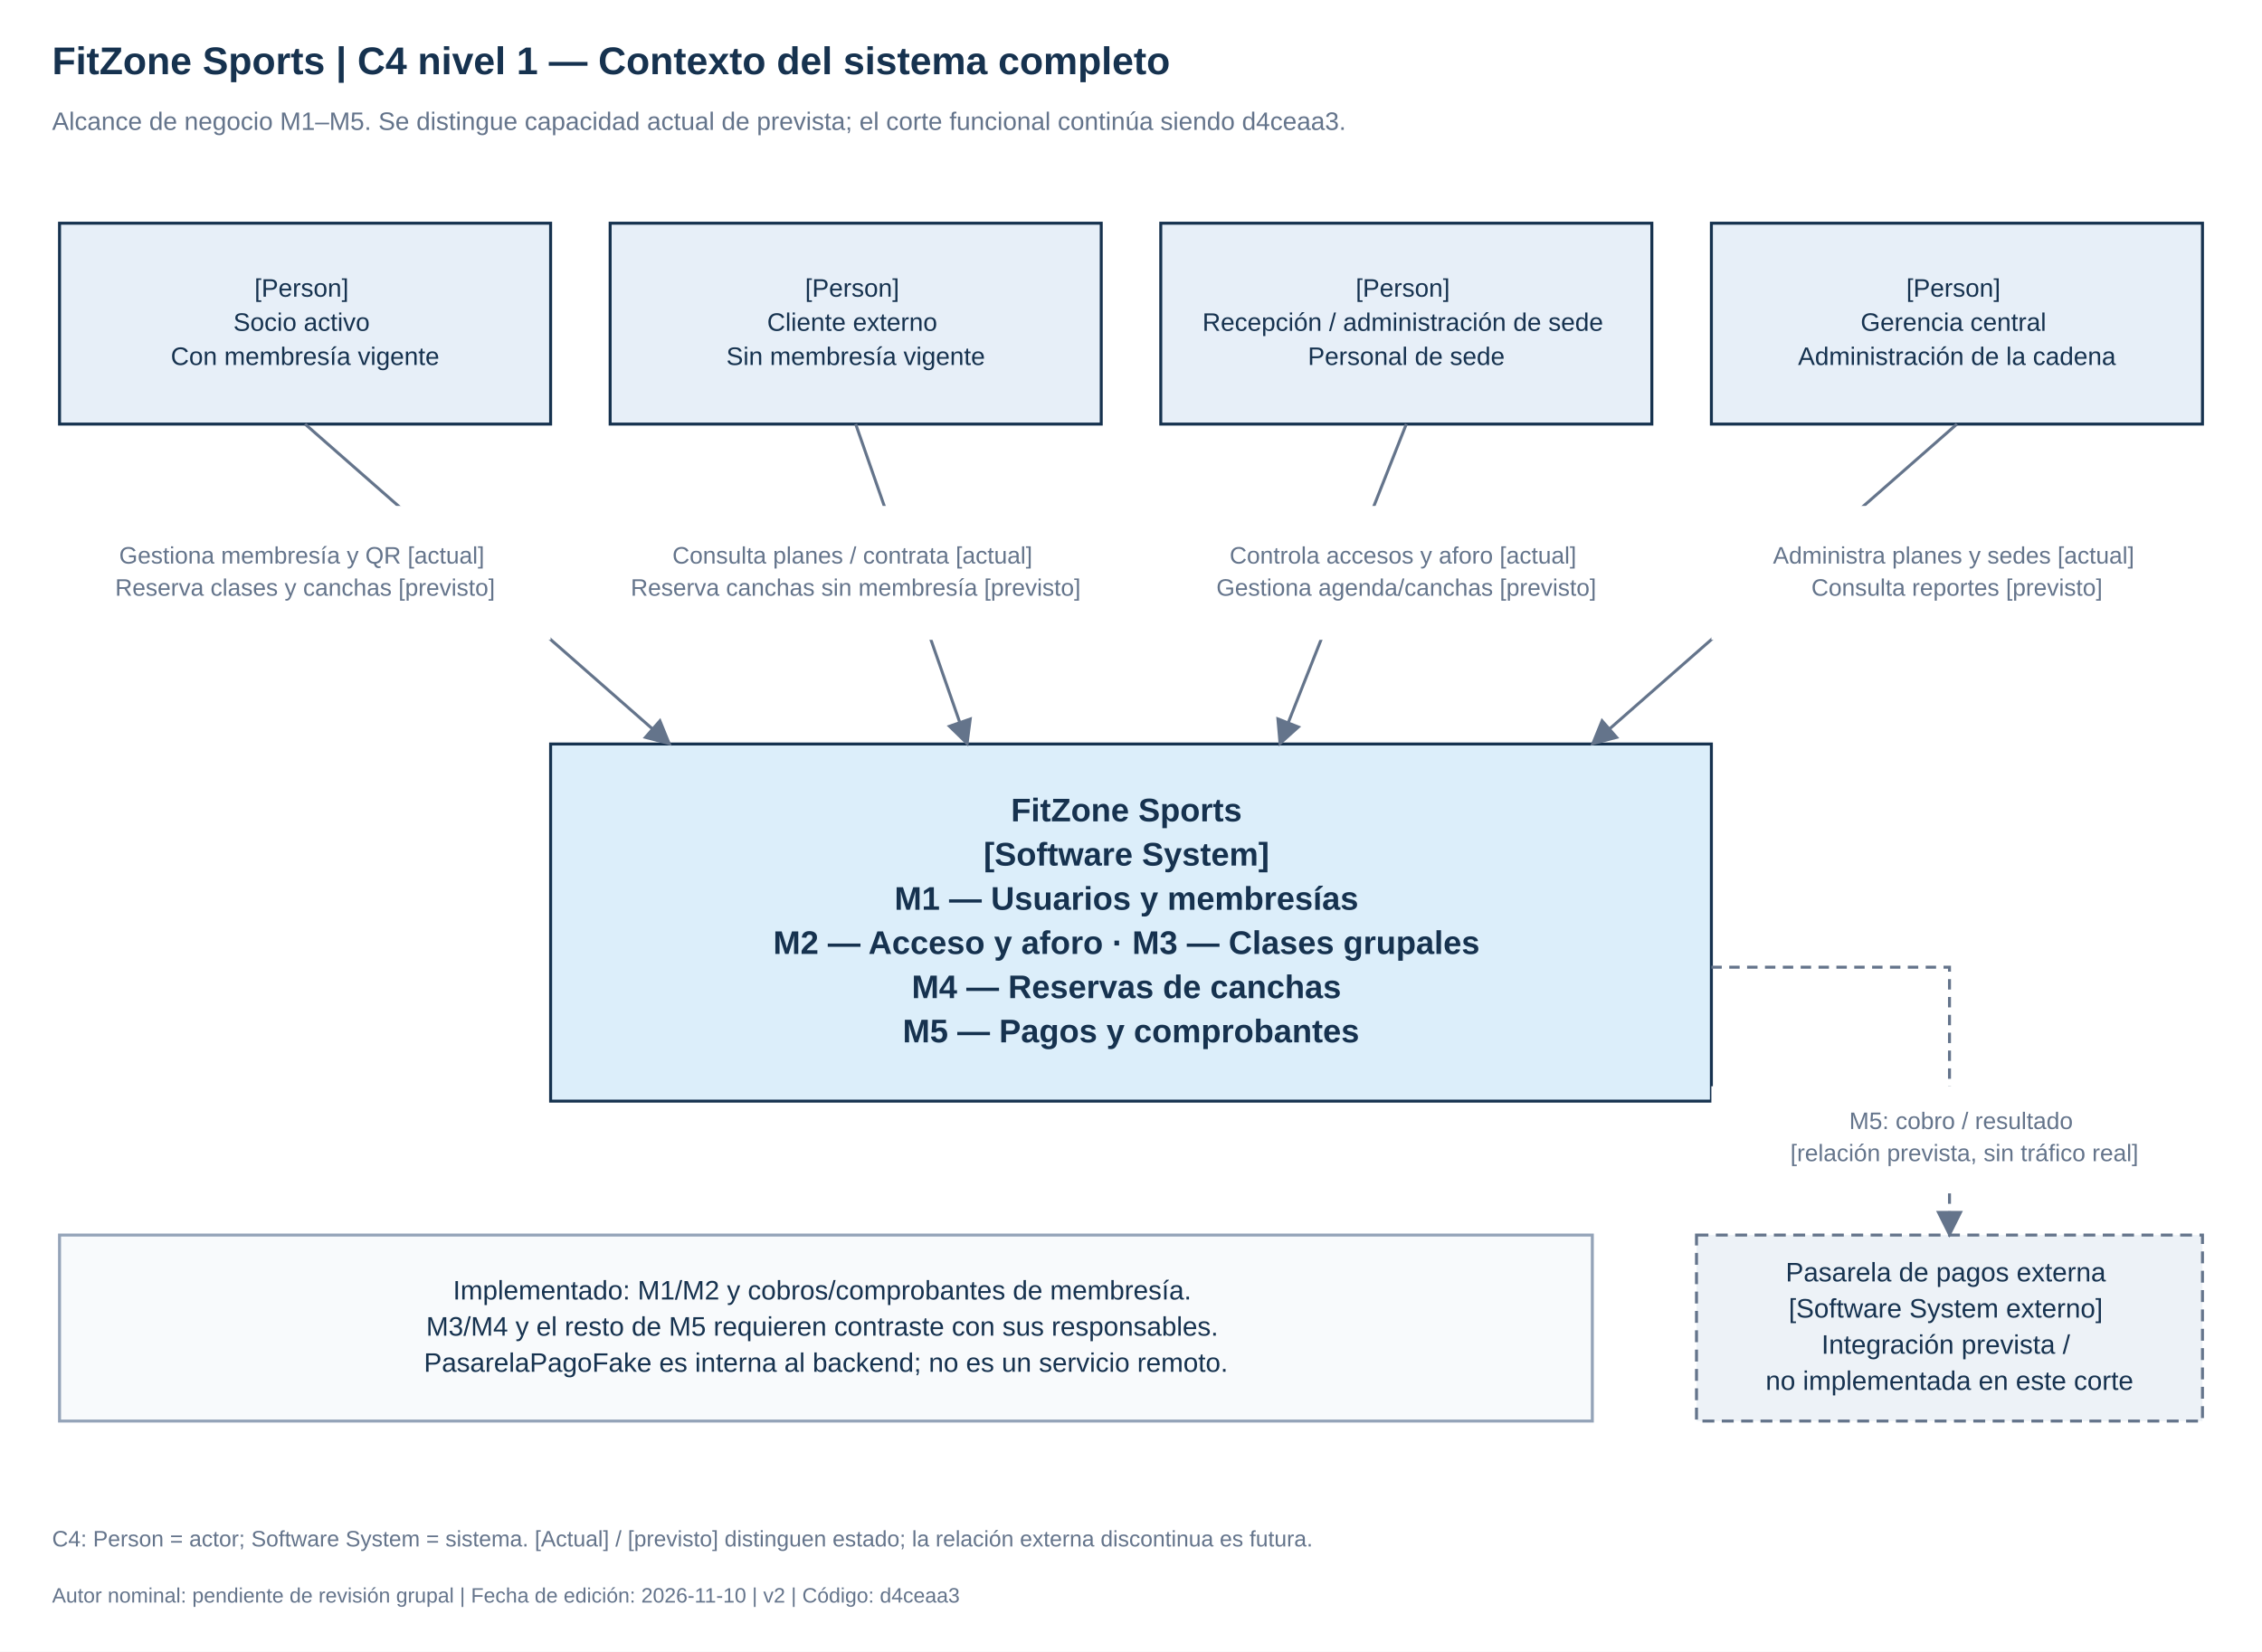
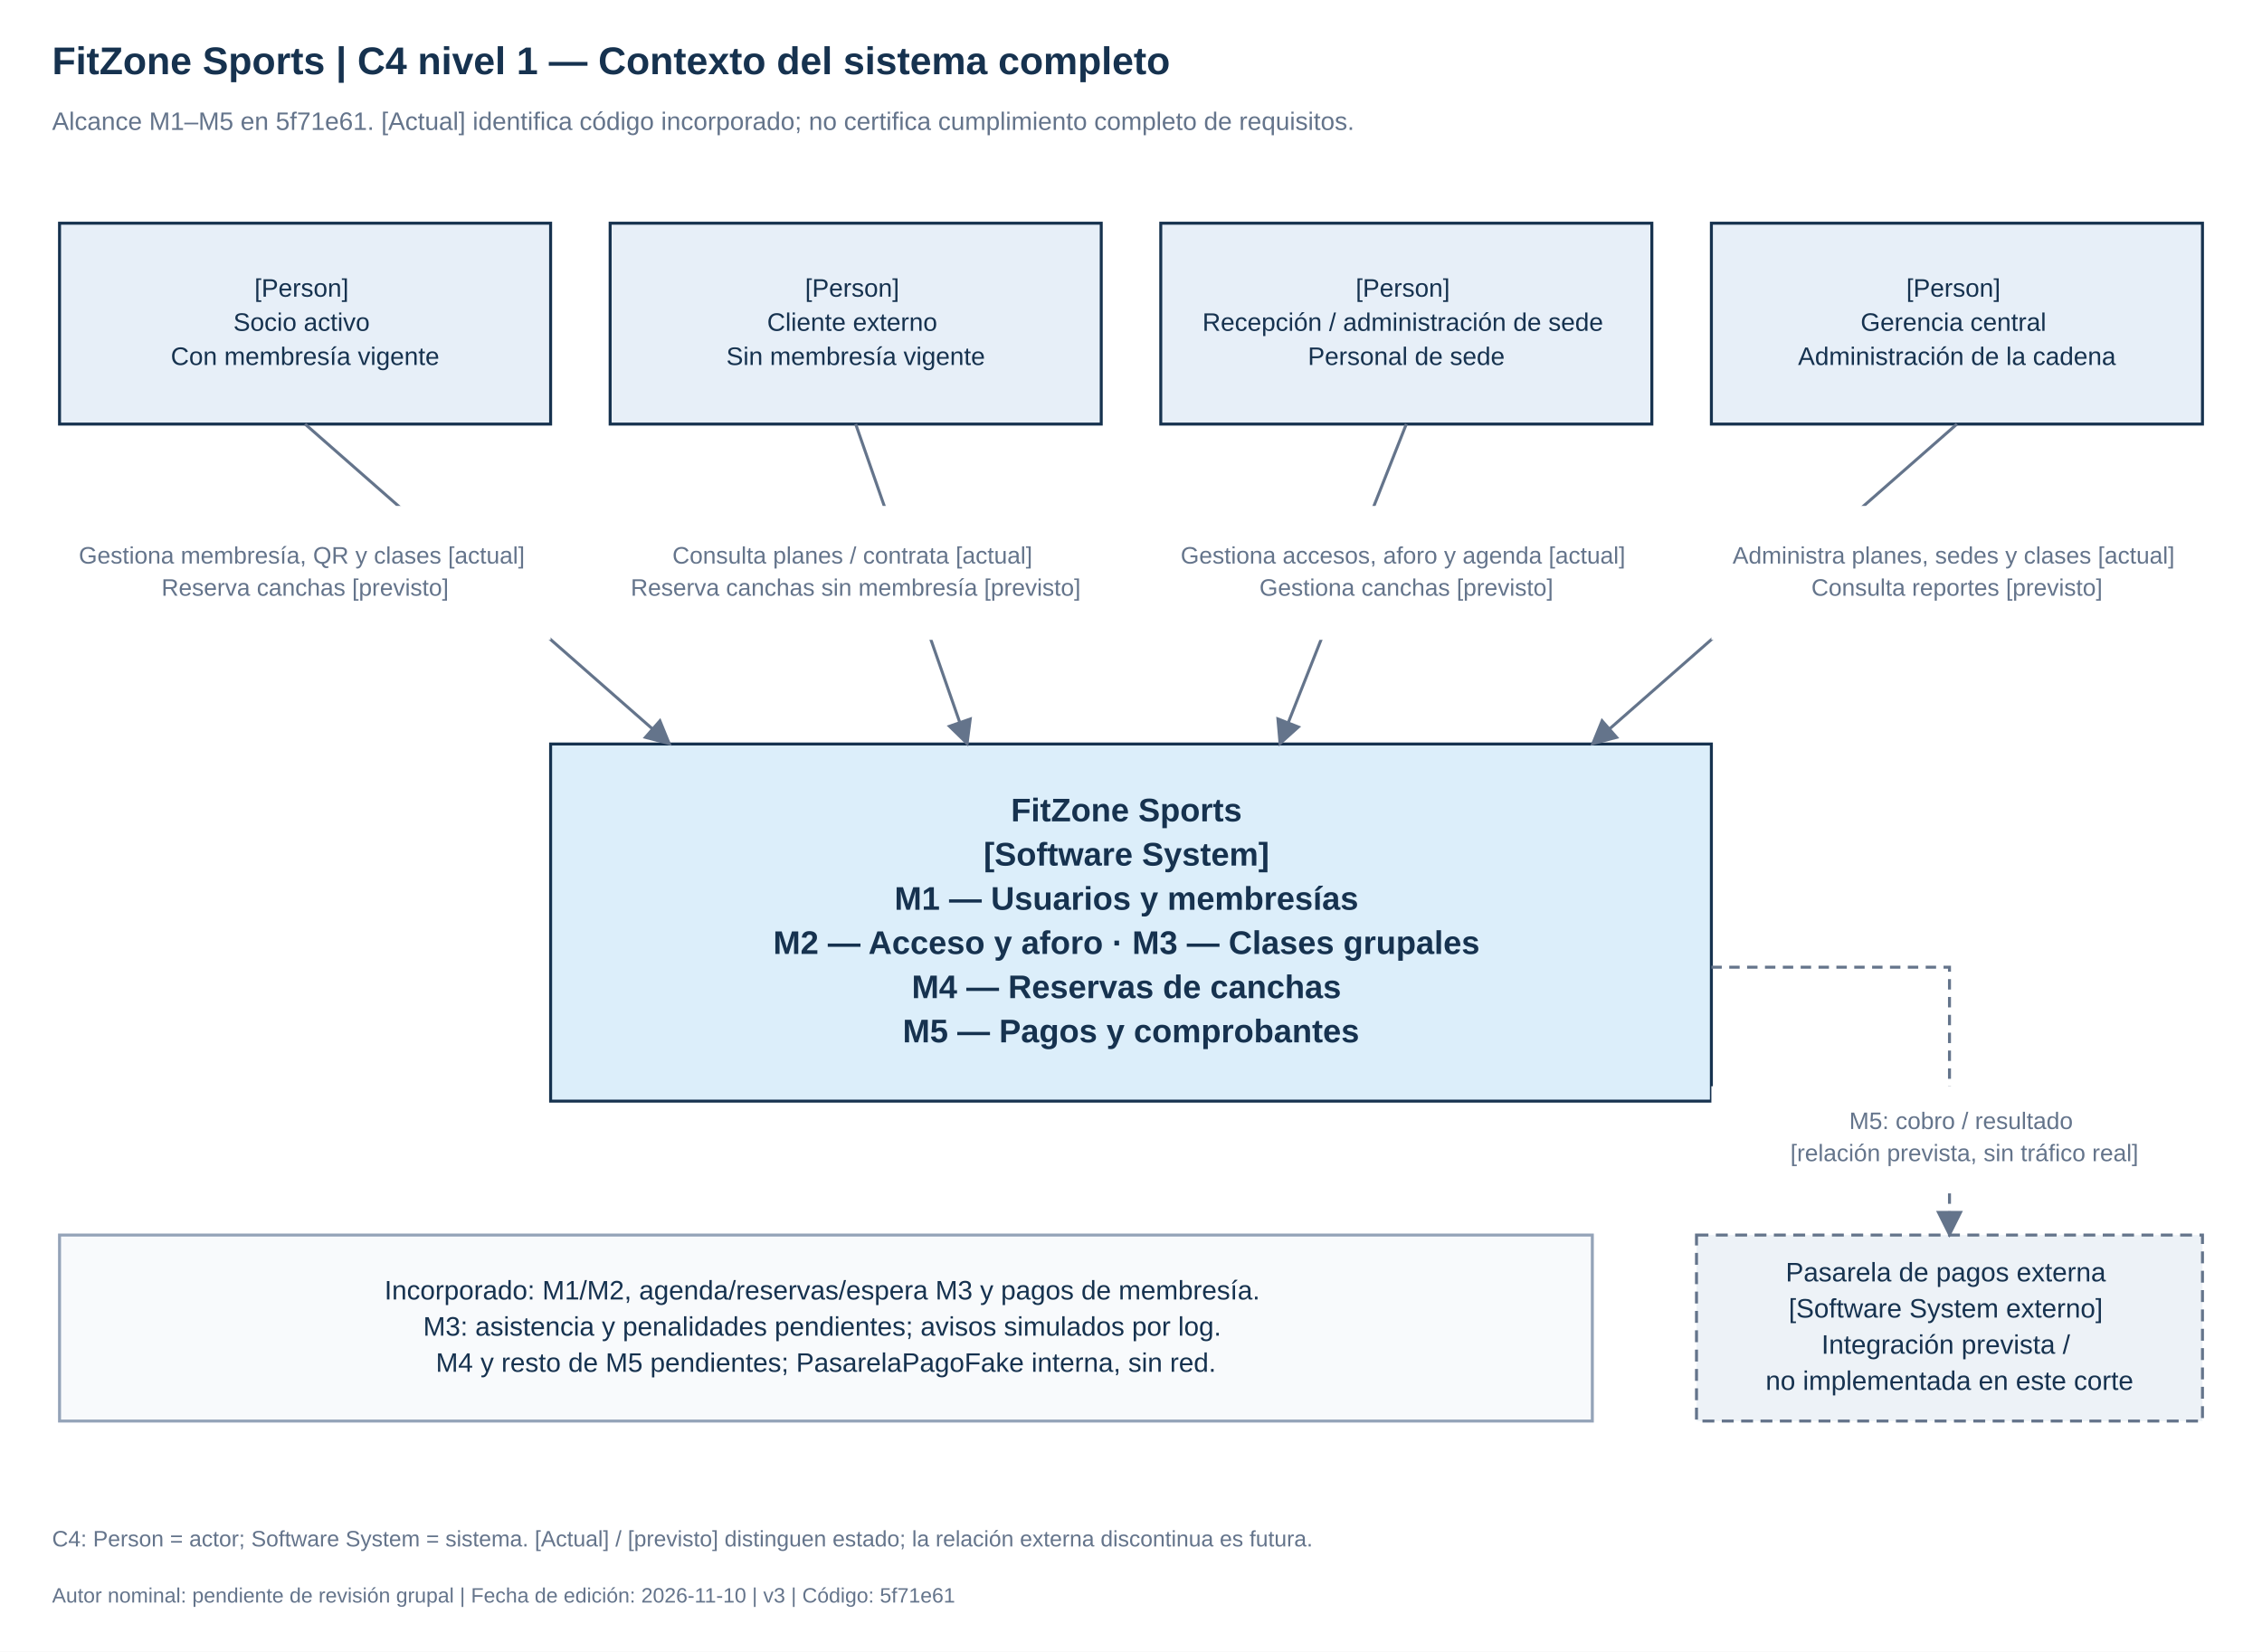
<svg xmlns="http://www.w3.org/2000/svg" width="1520" height="1110" viewBox="0 0 1520 1110" role="img">
  <defs>
    <marker id="arrow" viewBox="0 0 10 10" refX="9" refY="5" markerWidth="9" markerHeight="9" orient="auto-start-reverse">
      <path d="M 0 0 L 10 5 L 0 10 z" fill="#64748b" />
    </marker>
  </defs>
  <rect width="1520" height="1110" fill="white" />
  <rect x="1140" y="830" width="340" height="125" fill="#edf2f7" stroke="#64748b" stroke-width="2" stroke-dasharray="8 5" />
  <text font-family="Arial, sans-serif" font-size="18" fill="#16324f" font-weight="normal" text-anchor="middle" dominant-baseline="middle">
    <tspan x="1310.0" y="856.05">Pasarela de pagos externa</tspan>
    <tspan x="1310.0" y="880.35">[Software System externo]</tspan>
    <tspan x="1310.0" y="904.65">Integración prevista /</tspan>
    <tspan x="1310.0" y="928.95">no implementada en este corte</tspan>
  </text>
  <rect x="40" y="150" width="330" height="135" fill="#e7eff8" stroke="#16324f" stroke-width="2" />
  <text font-family="Arial, sans-serif" font-size="17" fill="#16324f" font-weight="normal" text-anchor="middle" dominant-baseline="middle">
    <tspan x="205.0" y="194.55">[Person]</tspan>
    <tspan x="205.0" y="217.5">Socio activo</tspan>
    <tspan x="205.0" y="240.45">Con membresía vigente</tspan>
  </text>
  <rect x="410" y="150" width="330" height="135" fill="#e7eff8" stroke="#16324f" stroke-width="2" />
  <text font-family="Arial, sans-serif" font-size="17" fill="#16324f" font-weight="normal" text-anchor="middle" dominant-baseline="middle">
    <tspan x="575.0" y="194.55">[Person]</tspan>
    <tspan x="575.0" y="217.5">Cliente externo</tspan>
    <tspan x="575.0" y="240.45">Sin membresía vigente</tspan>
  </text>
  <rect x="780" y="150" width="330" height="135" fill="#e7eff8" stroke="#16324f" stroke-width="2" />
  <text font-family="Arial, sans-serif" font-size="17" fill="#16324f" font-weight="normal" text-anchor="middle" dominant-baseline="middle">
    <tspan x="945.0" y="194.55">[Person]</tspan>
    <tspan x="945.0" y="217.5">Recepción / administración de sede</tspan>
    <tspan x="945.0" y="240.45">Personal de sede</tspan>
  </text>
  <rect x="1150" y="150" width="330" height="135" fill="#e7eff8" stroke="#16324f" stroke-width="2" />
  <text font-family="Arial, sans-serif" font-size="17" fill="#16324f" font-weight="normal" text-anchor="middle" dominant-baseline="middle">
    <tspan x="1315.0" y="194.55">[Person]</tspan>
    <tspan x="1315.0" y="217.5">Gerencia central</tspan>
    <tspan x="1315.0" y="240.45">Administración de la cadena</tspan>
  </text>
  <rect x="370" y="500" width="780" height="240" fill="#dceefa" stroke="#16324f" stroke-width="2" />
  <text font-family="Arial, sans-serif" font-size="22" fill="#16324f" font-weight="bold" text-anchor="middle" dominant-baseline="middle">
    <tspan x="760.0" y="545.75">FitZone Sports</tspan>
    <tspan x="760.0" y="575.45">[Software System]</tspan>
    <tspan x="760.0" y="605.15">M1 — Usuarios y membresías</tspan>
    <tspan x="760.0" y="634.85">M2 — Acceso y aforo · M3 — Clases grupales</tspan>
    <tspan x="760.0" y="664.55">M4 — Reservas de canchas</tspan>
    <tspan x="760.0" y="694.25">M5 — Pagos y comprobantes</tspan>
  </text>
  <rect x="40" y="830" width="1030" height="125" fill="#f8fafc" stroke="#94a3b8" stroke-width="2" />
  <text font-family="Arial, sans-serif" font-size="18" fill="#16324f" font-weight="normal" text-anchor="middle" dominant-baseline="middle">
-     <tspan x="555.0" y="868.2">Implementado: M1/M2 y cobros/comprobantes de membresía.</tspan>
-     <tspan x="555.0" y="892.5">M3/M4 y el resto de M5 requieren contraste con sus responsables.</tspan>
-     <tspan x="555.0" y="916.8">PasarelaPagoFake es interna al backend; no es un servicio remoto.</tspan>
+     <tspan x="555.0" y="868.2">Incorporado: M1/M2, agenda/reservas/espera M3 y pagos de membresía.</tspan>
+     <tspan x="555.0" y="892.5">M3: asistencia y penalidades pendientes; avisos simulados por log.</tspan>
+     <tspan x="555.0" y="916.8">M4 y resto de M5 pendientes; PasarelaPagoFake interna, sin red.</tspan>
  </text>
  <polyline points="205,285 450,500" fill="none" stroke="#64748b" stroke-width="2" marker-end="url(#arrow)" />
  <polyline points="575,285 650,500" fill="none" stroke="#64748b" stroke-width="2" marker-end="url(#arrow)" />
  <polyline points="945,285 860,500" fill="none" stroke="#64748b" stroke-width="2" marker-end="url(#arrow)" />
  <polyline points="1315,285 1070,500" fill="none" stroke="#64748b" stroke-width="2" marker-end="url(#arrow)" />
  <polyline points="1150,650 1310,650 1310,830" fill="none" stroke="#64748b" stroke-width="2" stroke-dasharray="7 5" marker-end="url(#arrow)" />
  <text font-family="Arial, sans-serif" font-size="26" fill="#16324f" font-weight="bold" text-anchor="start" dominant-baseline="middle">
    <tspan x="35" y="42.5">FitZone Sports | C4 nivel 1 — Contexto del sistema completo</tspan>
  </text>
  <text font-family="Arial, sans-serif" font-size="17" fill="#64748b" font-weight="normal" text-anchor="start" dominant-baseline="middle">
-     <tspan x="35" y="82.5">Alcance de negocio M1–M5. Se distingue capacidad actual de prevista; el corte funcional continúa siendo d4ceaa3.</tspan>
+     <tspan x="35" y="82.5">Alcance M1–M5 en 5f71e61. [Actual] identifica código incorporado; no certifica cumplimiento completo de requisitos.</tspan>
  </text>
  <rect x="40" y="340" width="330" height="90" fill="white" stroke="none" stroke-width="2" />
  <text font-family="Arial, sans-serif" font-size="16" fill="#64748b" font-weight="normal" text-anchor="middle" dominant-baseline="middle">
-     <tspan x="205.0" y="374.2">Gestiona membresía y QR [actual]</tspan>
-     <tspan x="205.0" y="395.8">Reserva clases y canchas [previsto]</tspan>
+     <tspan x="205.0" y="374.2">Gestiona membresía, QR y clases [actual]</tspan>
+     <tspan x="205.0" y="395.8">Reserva canchas [previsto]</tspan>
  </text>
  <rect x="410" y="340" width="330" height="90" fill="white" stroke="none" stroke-width="2" />
  <text font-family="Arial, sans-serif" font-size="16" fill="#64748b" font-weight="normal" text-anchor="middle" dominant-baseline="middle">
    <tspan x="575.0" y="374.2">Consulta planes / contrata [actual]</tspan>
    <tspan x="575.0" y="395.8">Reserva canchas sin membresía [previsto]</tspan>
  </text>
  <rect x="780" y="340" width="330" height="90" fill="white" stroke="none" stroke-width="2" />
  <text font-family="Arial, sans-serif" font-size="16" fill="#64748b" font-weight="normal" text-anchor="middle" dominant-baseline="middle">
-     <tspan x="945.0" y="374.2">Controla accesos y aforo [actual]</tspan>
-     <tspan x="945.0" y="395.8">Gestiona agenda/canchas [previsto]</tspan>
+     <tspan x="945.0" y="374.2">Gestiona accesos, aforo y agenda [actual]</tspan>
+     <tspan x="945.0" y="395.8">Gestiona canchas [previsto]</tspan>
  </text>
  <rect x="1150" y="340" width="330" height="90" fill="white" stroke="none" stroke-width="2" />
  <text font-family="Arial, sans-serif" font-size="16" fill="#64748b" font-weight="normal" text-anchor="middle" dominant-baseline="middle">
-     <tspan x="1315.0" y="374.2">Administra planes y sedes [actual]</tspan>
+     <tspan x="1315.0" y="374.2">Administra planes, sedes y clases [actual]</tspan>
    <tspan x="1315.0" y="395.8">Consulta reportes [previsto]</tspan>
  </text>
  <rect x="1150" y="730" width="340" height="70" fill="white" stroke="none" stroke-width="2" />
  <text font-family="Arial, sans-serif" font-size="16" fill="#64748b" font-weight="normal" text-anchor="middle" dominant-baseline="middle">
    <tspan x="1320.0" y="754.2">M5: cobro / resultado</tspan>
    <tspan x="1320.0" y="775.8">[relación prevista, sin tráfico real]</tspan>
  </text>
  <text font-family="Arial, sans-serif" font-size="15" fill="#64748b" font-weight="normal" text-anchor="start" dominant-baseline="middle">
    <tspan x="35" y="1035.0">C4: Person = actor; Software System = sistema. [Actual] / [previsto] distinguen estado; la relación externa discontinua es futura.</tspan>
  </text>
  <text font-family="Arial, sans-serif" font-size="14" fill="#64748b" font-weight="normal" text-anchor="start" dominant-baseline="middle">
-     <tspan x="35" y="1073.0">Autor nominal: pendiente de revisión grupal | Fecha de edición: 2026-11-10 | v2 | Código: d4ceaa3</tspan>
+     <tspan x="35" y="1073.0">Autor nominal: pendiente de revisión grupal | Fecha de edición: 2026-11-10 | v3 | Código: 5f71e61</tspan>
  </text>
</svg>
